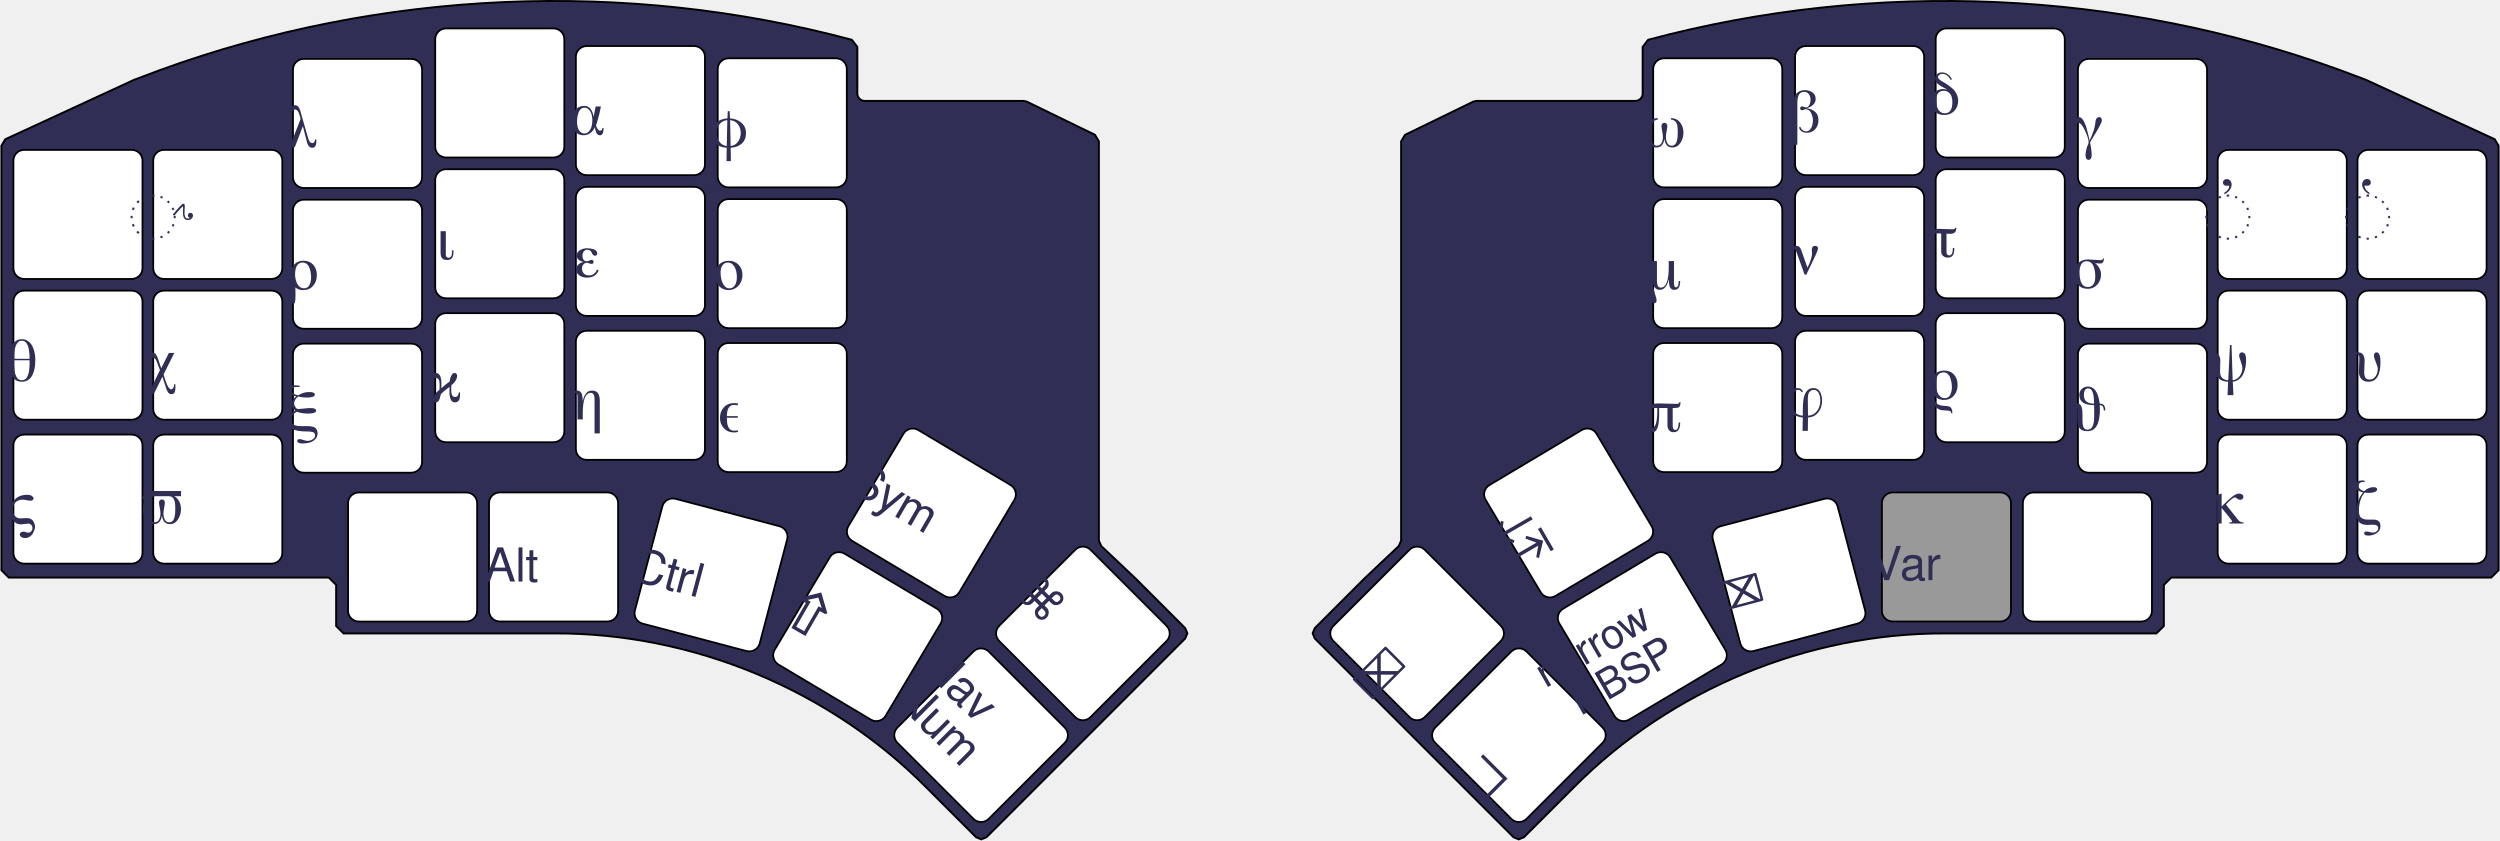
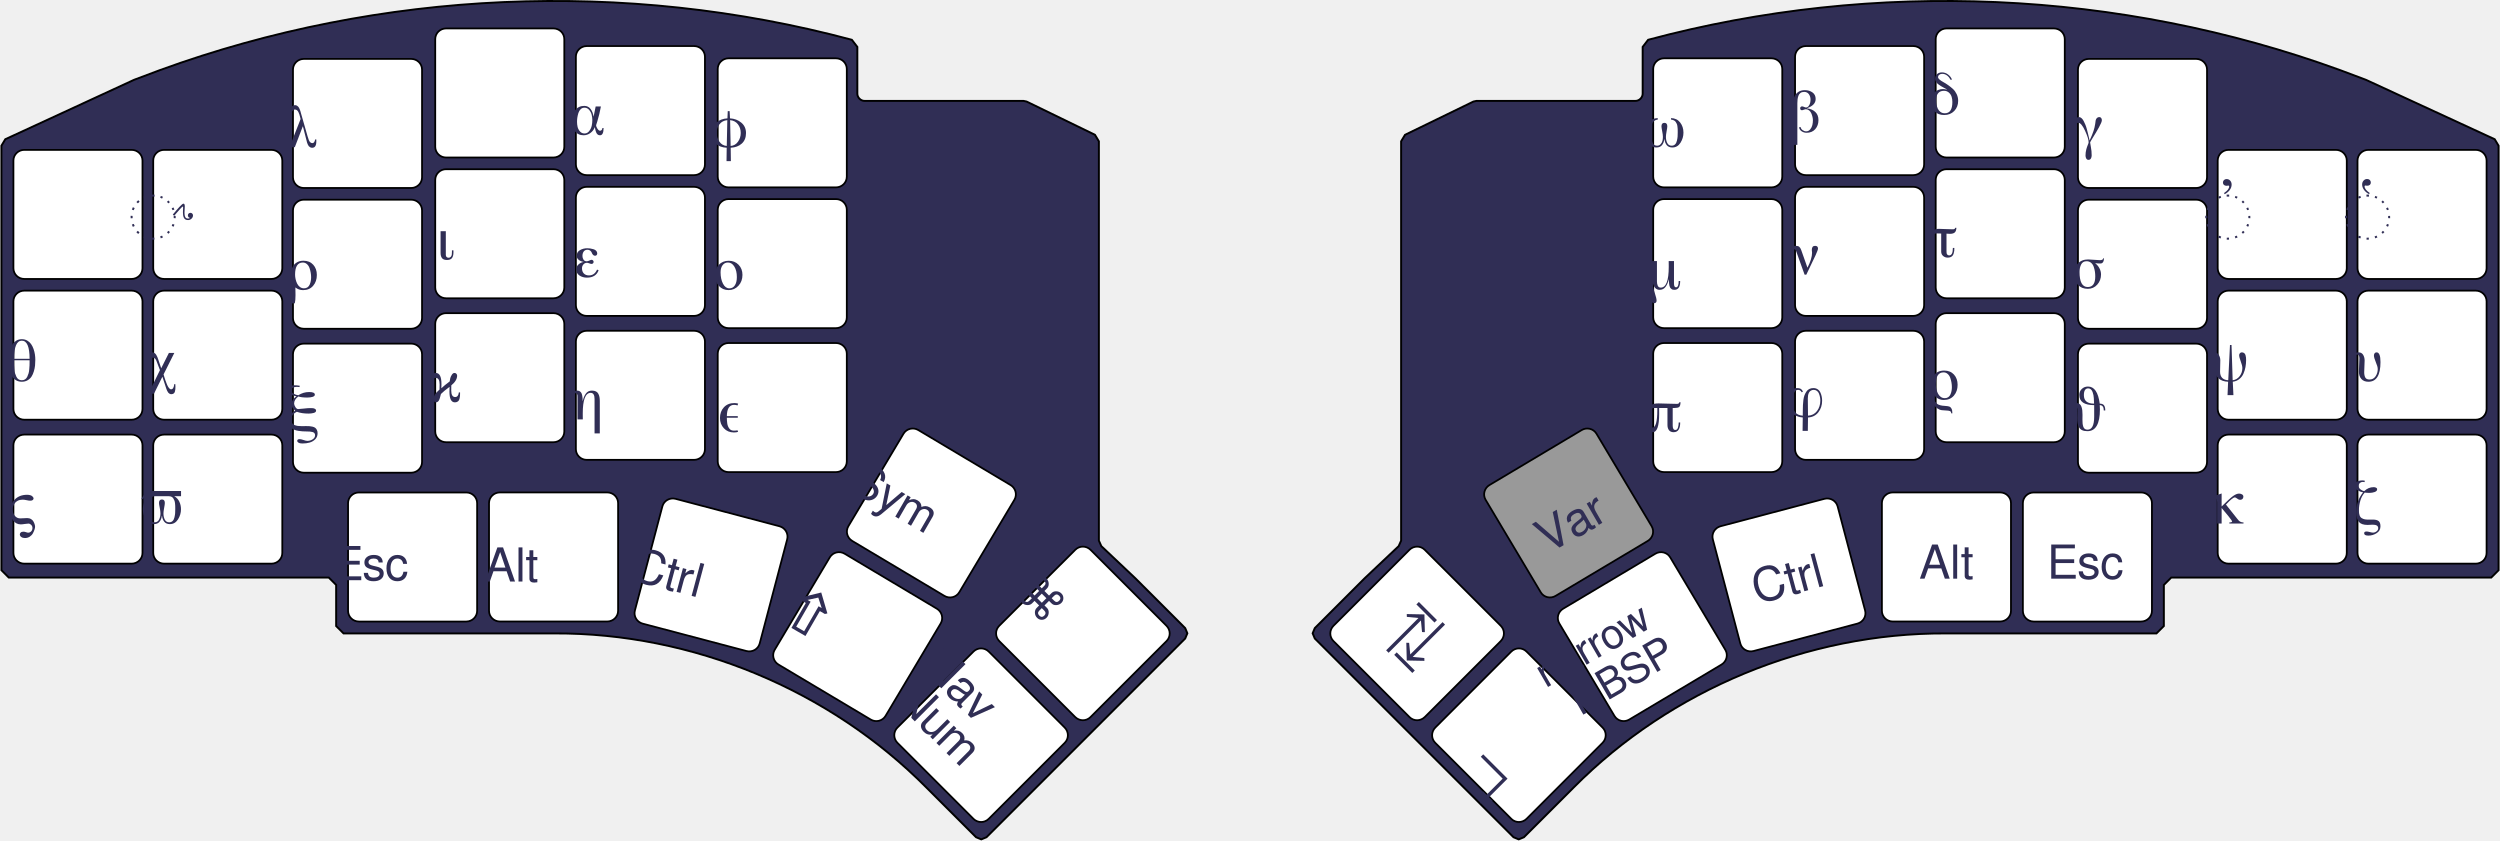
<svg xmlns="http://www.w3.org/2000/svg" viewBox="0 0 1281.106 430.683" width="33.896cm" height="11.395cm" version="1.1" id="svg72">
  <defs id="defs4">
    <marker id="DistanceX" orient="auto" refX="0" refY="0" style="overflow:visible">
      <path d="M 3,-3 -3,3 M 0,-5 V 5" style="stroke:#000000;stroke-width:0.5" id="path1" />
    </marker>
    <pattern id="Hatch" patternUnits="userSpaceOnUse" width="8" height="8" x="0" y="0">
      <path d="M8 4 l-4,4" stroke="#000000" stroke-width="0.25" linecap="square" id="path2" />
      <path d="M6 2 l-4,4" stroke="#000000" stroke-width="0.25" linecap="square" id="path3" />
      <path d="M4 0 l-4,4" stroke="#000000" stroke-width="0.25" linecap="square" id="path4" />
    </pattern>
    <symbol id="*MODEL_SPACE" />
    <symbol id="*PAPER_SPACE" />
  </defs>
  <g id="layer1" transform="translate(955.7768,-894.4584)">
    <path id="path64" style="fill:#302e55;fill-opacity:1;stroke:#000000" d="m 41.297,1219.052 c -70.712,-0.283 -140.885,28.783 -190.684,78.987 -8.485,8.485 -16.971,16.968 -25.456,25.453 l -2.673,1.109 -2.673,-1.109 -101.823,-101.822 -1.107,-2.673 1.107,-2.67 c 8.485,-8.484 16.97,-16.971 25.455,-25.458 l 17.511,-16.538 1.264,-2.821 1.4e-4,-4e-4 V 966.879 l 2.016,-3.343 35.043,-17.041 1.541,-0.328 h 81.401 c 2.024,0.049 3.829,-1.755 3.779,-3.78 V 918.502 l 2.809,-3.653 C 4.918,883.76 130.395,889.252 243.345,930.369 l 13.302,4.995 65.977,30.446 1.989,3.328 v 217.522 l 2.1e-4,2e-4 -3.779,3.78 H 156.856 l -3.78,3.781 v 21.051 l 1e-4,7e-4 -3.779,3.779 z" />
    <g id="layer2">
      <rect style="fill:#ffffff;stroke:#000000;stroke-width:0.92;stroke-opacity:1" id="rect72" width="66.142" height="66.142" x="252.322" y="1117.162" rx="5.563" ry="5.479" />
      <rect style="fill:#ffffff;stroke:#000000;stroke-width:0.92;stroke-opacity:1" id="rect73" width="66.142" height="66.142" x="252.322" y="1043.396" rx="5.563" ry="5.479" />
      <rect style="fill:#ffffff;stroke:#000000;stroke-width:0.92;stroke-opacity:1" id="rect74" width="66.142" height="66.142" x="252.322" y="971.261" rx="5.563" ry="5.479" />
      <rect style="fill:#ffffff;stroke:#000000;stroke-width:0.92;stroke-opacity:1" id="rect75" width="66.142" height="66.142" x="180.677" y="1117.162" rx="5.563" ry="5.479" />
      <rect style="fill:#ffffff;stroke:#000000;stroke-width:0.92;stroke-opacity:1" id="rect76" width="66.142" height="66.142" x="180.677" y="1043.396" rx="5.563" ry="5.479" />
      <rect style="fill:#ffffff;stroke:#000000;stroke-width:0.92;stroke-opacity:1" id="rect77" width="66.142" height="66.142" x="180.677" y="971.261" rx="5.563" ry="5.479" />
      <rect style="fill:#ffffff;stroke:#000000;stroke-width:0.92;stroke-opacity:1" id="rect78" width="66.142" height="66.142" x="109.061" y="1070.549" rx="5.563" ry="5.479" />
      <rect style="fill:#ffffff;stroke:#000000;stroke-width:0.92;stroke-opacity:1" id="rect79" width="66.142" height="66.142" x="109.061" y="996.784" rx="5.563" ry="5.479" />
      <rect style="fill:#ffffff;stroke:#000000;stroke-width:0.92;stroke-opacity:1" id="rect80" width="66.142" height="66.142" x="109.061" y="924.648" rx="5.563" ry="5.479" />
      <rect style="fill:#ffffff;stroke:#000000;stroke-width:0.92;stroke-opacity:1" id="rect81" width="66.142" height="66.142" x="36.163" y="1054.932" rx="5.563" ry="5.479" />
      <rect style="fill:#ffffff;stroke:#000000;stroke-width:0.92;stroke-opacity:1" id="rect82" width="66.142" height="66.142" x="36.163" y="981.166" rx="5.563" ry="5.479" />
      <rect style="fill:#ffffff;stroke:#000000;stroke-width:0.92;stroke-opacity:1" id="rect83" width="66.142" height="66.142" x="36.163" y="909.031" rx="5.563" ry="5.479" />
      <rect style="fill:#ffffff;stroke:#000000;stroke-width:0.92;stroke-opacity:1" id="rect84" width="66.142" height="66.142" x="-35.911" y="1063.967" rx="5.563" ry="5.479" />
      <rect style="fill:#ffffff;stroke:#000000;stroke-width:0.92;stroke-opacity:1" id="rect85" width="66.142" height="66.142" x="-35.911" y="990.202" rx="5.563" ry="5.479" />
      <rect style="fill:#ffffff;stroke:#000000;stroke-width:0.92;stroke-opacity:1" id="rect86" width="66.142" height="66.142" x="-35.911" y="918.066" rx="5.563" ry="5.479" />
      <rect style="fill:#ffffff;stroke:#000000;stroke-width:0.92;stroke-opacity:1" id="rect87" width="66.142" height="66.142" x="-108.604" y="1070.241" rx="5.563" ry="5.479" />
      <rect style="fill:#ffffff;stroke:#000000;stroke-width:0.92;stroke-opacity:1" id="rect88" width="66.142" height="66.142" x="-108.604" y="996.476" rx="5.563" ry="5.479" />
      <rect style="fill:#ffffff;stroke:#000000;stroke-width:0.92;stroke-opacity:1" id="rect89" width="66.142" height="66.142" x="-108.604" y="924.341" rx="5.563" ry="5.479" />
      <rect style="fill:#ffffff;stroke:#000000;stroke-width:0.92;stroke-opacity:1" id="rect90" width="66.142" height="66.142" x="80.835" y="1146.825" rx="5.563" ry="5.479" />
-       <rect style="fill:#999999;stroke:#000000;stroke-width:0.92;stroke-opacity:1" id="rect91" width="66.142" height="66.142" x="8.595" y="1146.804" rx="5.563" ry="5.479" />
+       <rect style="fill:#ffffff;stroke:#000000;stroke-width:0.92;stroke-opacity:1" id="rect91" width="66.142" height="66.142" x="8.595" y="1146.804" rx="5.563" ry="5.479" />
      <rect style="fill:#ffffff;stroke:#000000;stroke-width:0.92;stroke-opacity:1" id="rect97" width="66.142" height="66.142" x="-756.245" y="956.962" rx="5.563" ry="5.479" transform="rotate(-30.80289,-4.54e-5,-1.5015729e-6)" />
-       <rect style="fill:#ffffff;stroke:#000000;stroke-width:0.92;stroke-opacity:1" id="rect98" width="66.142" height="66.142" x="-756.245" y="883.197" rx="5.563" ry="5.479" transform="rotate(-30.80289,-4.54e-5,-1.5015729e-6)" />
+       <rect style="fill:#999999;stroke:#000000;stroke-width:0.92;stroke-opacity:1" id="rect98" width="66.142" height="66.142" x="-756.245" y="883.197" rx="5.563" ry="5.479" transform="rotate(-30.80289,-4.54e-5,-1.5015729e-6)" />
      <rect style="fill:#ffffff;stroke:#000000;stroke-width:0.92;stroke-opacity:1" id="rect100" width="66.142" height="66.142" x="-1057.519" y="740.217" rx="5.563" ry="5.479" transform="rotate(-45.00803,2.7067894e-6,1.0680611e-6)" />
      <rect style="fill:#ffffff;stroke:#000000;stroke-width:0.92;stroke-opacity:1" id="rect101" width="66.142" height="66.142" x="-1057.519" y="666.451" rx="5.563" ry="5.479" transform="rotate(-45.00803,2.7067894e-6,1.0680611e-6)" />
      <rect style="fill:#ffffff;stroke:#000000;stroke-width:0.92;stroke-opacity:1" id="rect102" width="66.142" height="66.142" x="-374.237" y="1106.686" rx="5.563" ry="5.479" transform="rotate(-14.78418,-4.0243595e-5,3.422599e-5)" />
    </g>
    <g id="layer3">
      <text xml:space="preserve" style="font-style:normal;font-variant:normal;font-weight:normal;font-stretch:normal;font-size:32px;line-height:1;font-family:FreeSerif;-inkscape-font-specification:FreeSerif;text-align:center;text-anchor:middle;fill:#302e55;fill-opacity:1;stroke:#000000;stroke-width:0.996;stroke-opacity:1" x="-74.872" y="969.726" id="text129">
        <tspan id="tspan129" x="-74.872" y="969.726" style="font-size:32px;fill-opacity:1;stroke:none;stroke-linejoin:bevel">ω</tspan>
      </text>
      <text xml:space="preserve" style="font-style:normal;font-variant:normal;font-weight:normal;font-stretch:normal;font-size:32px;line-height:1;font-family:FreeSerif;-inkscape-font-specification:FreeSerif;text-align:center;text-anchor:middle;fill:#302e55;fill-opacity:1;stroke:#000000;stroke-width:0.996;stroke-opacity:1" x="-74.872" y="1042.675" id="text130">
        <tspan id="tspan130" x="-74.872" y="1042.675" style="font-size:32px;fill-opacity:1;stroke:none;stroke-linejoin:bevel">μ</tspan>
      </text>
      <text xml:space="preserve" style="font-style:normal;font-variant:normal;font-weight:normal;font-stretch:normal;font-size:32px;line-height:1;font-family:FreeSerif;-inkscape-font-specification:FreeSerif;text-align:center;text-anchor:middle;fill:#302e55;fill-opacity:1;stroke:#000000;stroke-width:0.996;stroke-opacity:1" x="-74.872" y="1115.623" id="text131">
        <tspan id="tspan131" x="-74.872" y="1115.623" style="font-size:32px;fill-opacity:1;stroke:none;stroke-linejoin:bevel">π</tspan>
      </text>
      <text xml:space="preserve" style="font-style:normal;font-variant:normal;font-weight:normal;font-stretch:normal;font-size:32px;line-height:1;font-family:FreeSerif;-inkscape-font-specification:FreeSerif;text-align:center;text-anchor:middle;fill:#302e55;fill-opacity:1;stroke:#000000;stroke-width:0.996;stroke-opacity:1" x="-3.032" y="962.247" id="text132">
        <tspan id="tspan132" x="-3.032" y="962.247" style="font-size:32px;fill-opacity:1;stroke:none;stroke-linejoin:bevel">β</tspan>
      </text>
      <text xml:space="preserve" style="font-style:normal;font-variant:normal;font-weight:normal;font-stretch:normal;font-size:32px;line-height:1;font-family:FreeSerif;-inkscape-font-specification:FreeSerif;text-align:center;text-anchor:middle;fill:#302e55;fill-opacity:1;stroke:#000000;stroke-width:0.996;stroke-opacity:1" x="-3.032" y="1035.195" id="text133">
        <tspan id="tspan133" x="-3.032" y="1035.195" style="font-size:32px;fill-opacity:1;stroke:none;stroke-linejoin:bevel">ν</tspan>
      </text>
      <text xml:space="preserve" style="font-style:normal;font-variant:normal;font-weight:normal;font-stretch:normal;font-size:32px;line-height:1;font-family:FreeSerif;-inkscape-font-specification:FreeSerif;text-align:center;text-anchor:middle;fill:#302e55;fill-opacity:1;stroke:#000000;stroke-width:0.996;stroke-opacity:1" x="-3.032" y="1108.144" id="text134">
        <tspan id="tspan134" x="-3.032" y="1108.144" style="font-size:32px;fill-opacity:1;stroke:none;stroke-linejoin:bevel">φ</tspan>
      </text>
      <text xml:space="preserve" style="font-style:normal;font-variant:normal;font-weight:normal;font-stretch:normal;font-size:32px;line-height:1;font-family:FreeSerif;-inkscape-font-specification:FreeSerif;text-align:center;text-anchor:middle;fill:#302e55;fill-opacity:1;stroke:#000000;stroke-width:0.996;stroke-opacity:1" x="68.542" y="953.214" id="text135">
        <tspan id="tspan135" x="68.542" y="953.214" style="font-size:32px;fill-opacity:1;stroke:none;stroke-linejoin:bevel">δ</tspan>
      </text>
      <text xml:space="preserve" style="font-style:normal;font-variant:normal;font-weight:normal;font-stretch:normal;font-size:32px;line-height:1;font-family:FreeSerif;-inkscape-font-specification:FreeSerif;text-align:center;text-anchor:middle;fill:#302e55;fill-opacity:1;stroke:#000000;stroke-width:0.996;stroke-opacity:1" x="68.542" y="1026.162" id="text136">
        <tspan id="tspan136" x="68.542" y="1026.162" style="font-size:32px;fill-opacity:1;stroke:none;stroke-linejoin:bevel">τ</tspan>
      </text>
      <text xml:space="preserve" style="font-style:normal;font-variant:normal;font-weight:normal;font-stretch:normal;font-size:32px;line-height:1;font-family:FreeSerif;-inkscape-font-specification:FreeSerif;text-align:center;text-anchor:middle;fill:#302e55;fill-opacity:1;stroke:#000000;stroke-width:0.996;stroke-opacity:1" x="68.542" y="1099.111" id="text137">
        <tspan id="tspan137" x="68.542" y="1099.111" style="font-size:32px;fill-opacity:1;stroke:none;stroke-linejoin:bevel">ϱ</tspan>
      </text>
      <text xml:space="preserve" style="font-style:normal;font-variant:normal;font-weight:normal;font-stretch:normal;font-size:32px;line-height:1;font-family:FreeSerif;-inkscape-font-specification:FreeSerif;text-align:center;text-anchor:middle;fill:#302e55;fill-opacity:1;stroke:#000000;stroke-width:0.996;stroke-opacity:1" x="142.242" y="969.206" id="text138">
        <tspan id="tspan138" x="142.242" y="969.206" style="font-size:32px;fill-opacity:1;stroke:none;stroke-linejoin:bevel">γ</tspan>
      </text>
      <text xml:space="preserve" style="font-style:normal;font-variant:normal;font-weight:normal;font-stretch:normal;font-size:32px;line-height:1;font-family:FreeSerif;-inkscape-font-specification:FreeSerif;text-align:center;text-anchor:middle;fill:#302e55;fill-opacity:1;stroke:#000000;stroke-width:0.996;stroke-opacity:1" x="142.242" y="1042.155" id="text139">
        <tspan id="tspan139" x="142.242" y="1042.155" style="font-size:32px;fill-opacity:1;stroke:none;stroke-linejoin:bevel">σ</tspan>
      </text>
      <text xml:space="preserve" style="font-style:normal;font-variant:normal;font-weight:normal;font-stretch:normal;font-size:32px;line-height:1;font-family:FreeSerif;-inkscape-font-specification:FreeSerif;text-align:center;text-anchor:middle;fill:#302e55;fill-opacity:1;stroke:#000000;stroke-width:0.996;stroke-opacity:1" x="142.242" y="1115.104" id="text140">
        <tspan id="tspan140" x="142.242" y="1115.104" style="font-size:32px;fill-opacity:1;stroke:none;stroke-linejoin:bevel">ϑ</tspan>
      </text>
      <text xml:space="preserve" style="font-style:normal;font-variant:normal;font-weight:normal;font-stretch:normal;font-size:32px;line-height:1;font-family:FreeSerif;-inkscape-font-specification:FreeSerif;text-align:center;text-anchor:middle;fill:#302e55;fill-opacity:1;stroke:#000000;stroke-width:0.996;stroke-opacity:1" x="213.831" y="1016.826" id="text141">
        <tspan id="tspan141" x="213.831" y="1016.826" style="font-size:32px;fill-opacity:1;stroke:none;stroke-linejoin:bevel">◌̓</tspan>
      </text>
      <text xml:space="preserve" style="font-style:normal;font-variant:normal;font-weight:normal;font-stretch:normal;font-size:32px;line-height:1;font-family:FreeSerif;-inkscape-font-specification:FreeSerif;text-align:center;text-anchor:middle;fill:#302e55;fill-opacity:1;stroke:#000000;stroke-width:0.996;stroke-opacity:1" x="213.831" y="1089.775" id="text142">
        <tspan id="tspan142" x="213.831" y="1089.775" style="font-size:32px;fill-opacity:1;stroke:none;stroke-linejoin:bevel">ψ</tspan>
      </text>
      <text xml:space="preserve" style="font-style:normal;font-variant:normal;font-weight:normal;font-stretch:normal;font-size:32px;line-height:1;font-family:FreeSerif;-inkscape-font-specification:FreeSerif;text-align:center;text-anchor:middle;fill:#302e55;fill-opacity:1;stroke:#000000;stroke-width:0.996;stroke-opacity:1" x="213.831" y="1162.724" id="text143">
        <tspan id="tspan143" x="213.831" y="1162.724" style="font-size:32px;fill-opacity:1;stroke:none;stroke-linejoin:bevel">κ</tspan>
      </text>
      <text xml:space="preserve" style="font-style:normal;font-variant:normal;font-weight:normal;font-stretch:normal;font-size:32px;line-height:1;font-family:FreeSerif;-inkscape-font-specification:FreeSerif;text-align:center;text-anchor:middle;fill:#302e55;fill-opacity:1;stroke:#000000;stroke-width:0.996;stroke-opacity:1" x="285.473" y="1016.826" id="text144">
        <tspan id="tspan144" x="285.473" y="1016.826" style="font-size:32px;fill-opacity:1;stroke:none;stroke-linejoin:bevel">◌̔</tspan>
      </text>
      <text xml:space="preserve" style="font-style:normal;font-variant:normal;font-weight:normal;font-stretch:normal;font-size:32px;line-height:1;font-family:FreeSerif;-inkscape-font-specification:FreeSerif;text-align:center;text-anchor:middle;fill:#302e55;fill-opacity:1;stroke:#000000;stroke-width:0.996;stroke-opacity:1" x="285.473" y="1089.775" id="text145">
        <tspan id="tspan145" x="285.473" y="1089.775" style="font-size:32px;fill-opacity:1;stroke:none;stroke-linejoin:bevel">υ</tspan>
      </text>
      <text xml:space="preserve" style="font-style:normal;font-variant:normal;font-weight:normal;font-stretch:normal;font-size:32px;line-height:1;font-family:FreeSerif;-inkscape-font-specification:FreeSerif;text-align:center;text-anchor:middle;fill:#302e55;fill-opacity:1;stroke:#000000;stroke-width:0.996;stroke-opacity:1" x="285.473" y="1162.724" id="text146">
        <tspan id="tspan146" x="285.473" y="1162.724" style="font-size:32px;fill-opacity:1;stroke:none;stroke-linejoin:bevel">ζ</tspan>
      </text>
      <text xml:space="preserve" style="font-style:normal;font-variant:normal;font-weight:normal;font-stretch:normal;font-size:32px;line-height:1;font-family:FreeSerif;-inkscape-font-specification:FreeSerif;text-align:center;text-anchor:middle;fill:#302e55;fill-opacity:1;stroke:#000000;stroke-width:0.996;stroke-opacity:1" x="113.572" y="1191.866" id="text147">
        <tspan id="tspan147" x="113.572" y="1191.866" style="font-size:32px;fill-opacity:1;stroke:none;stroke-linejoin:bevel" />
      </text>
-       <text xml:space="preserve" style="font-style:normal;font-variant:normal;font-weight:normal;font-stretch:normal;font-size:24px;line-height:1;font-family:FreeSans;-inkscape-font-specification:FreeSans;text-align:center;text-anchor:middle;fill:#302e55;fill-opacity:1;stroke:#000000;stroke-width:0.996;stroke-opacity:1" x="42.128" y="1191.735" id="text148">
-         <tspan id="tspan148" x="42.128" y="1191.735" style="font-style:normal;font-variant:normal;font-weight:normal;font-stretch:normal;font-size:24px;font-family:FreeSans;-inkscape-font-specification:FreeSans;fill-opacity:1;stroke:none;stroke-linejoin:bevel">Var</tspan>
-       </text>
      <text xml:space="preserve" style="font-style:normal;font-variant:normal;font-weight:normal;font-stretch:normal;font-size:21.333px;line-height:1;font-family:FreeSans;-inkscape-font-specification:FreeSans;text-align:center;text-anchor:middle;fill:#302e55;fill-opacity:1;stroke:#000000;stroke-width:0.996;stroke-opacity:1" x="-709.525" y="998.244" id="text149" transform="rotate(-30)">
        <tspan id="tspan149" x="-709.525" y="998.244" style="font-style:normal;font-variant:normal;font-weight:normal;font-stretch:normal;font-size:21.333px;font-family:FreeSans;-inkscape-font-specification:FreeSans;fill-opacity:1;stroke:none;stroke-linejoin:bevel">narrow</tspan>
        <tspan x="-709.525" y="1019.577" style="font-style:normal;font-variant:normal;font-weight:normal;font-stretch:normal;font-size:21.333px;font-family:FreeSans;-inkscape-font-specification:FreeSans;fill-opacity:1;stroke:none;stroke-linejoin:bevel" id="tspan2">NBSP</tspan>
      </text>
-       <text xml:space="preserve" style="font-style:normal;font-variant:normal;font-weight:normal;font-stretch:normal;font-size:32px;line-height:1;font-family:FreeSerif;-inkscape-font-specification:FreeSerif;text-align:center;text-anchor:middle;fill:#302e55;fill-opacity:1;stroke:#000000;stroke-width:0.996;stroke-opacity:1" x="-710.632" y="938.685" id="text152" transform="rotate(-30,5.6941888e-6,1.0416908e-6)">
-         <tspan id="tspan152" x="-710.632" y="938.685" style="font-size:32px;fill-opacity:1;stroke:none;stroke-linejoin:bevel">↹</tspan>
-       </text>
-       <text xml:space="preserve" style="font-style:normal;font-variant:normal;font-weight:normal;font-stretch:normal;font-size:32px;line-height:1;font-family:FreeSerif;-inkscape-font-specification:FreeSerif;text-align:center;text-anchor:middle;fill:#302e55;fill-opacity:1;stroke:#000000;stroke-width:0.996;stroke-opacity:1" x="-346.006" y="1147.73" id="text160" transform="rotate(-15)">
-         <tspan id="tspan160" x="-346.006" y="1147.73" style="font-size:32px;fill-opacity:1;stroke:none;stroke-linejoin:bevel">⌫</tspan>
-       </text>
      <text xml:space="preserve" style="font-style:normal;font-variant:normal;font-weight:normal;font-stretch:normal;font-size:32px;line-height:1;font-family:FreeSerif;-inkscape-font-specification:FreeSerif;text-align:center;text-anchor:middle;fill:#302e55;fill-opacity:1;stroke:#000000;stroke-width:0.996;stroke-opacity:1" x="-1024.946" y="787.226" id="text161" transform="rotate(-45,9.0165756e-7,4.8071894e-6)">
        <tspan id="tspan161" x="-1024.946" y="787.226" style="font-size:32px;fill-opacity:1;stroke:none;stroke-linejoin:bevel">↵</tspan>
      </text>
-       <text xml:space="preserve" style="font-style:normal;font-variant:normal;font-weight:normal;font-stretch:normal;font-size:32px;line-height:1;font-family:FreeSerif;-inkscape-font-specification:FreeSerif;text-align:center;text-anchor:middle;fill:#302e55;fill-opacity:1;stroke:#000000;stroke-width:0.996;stroke-opacity:1" x="-1024.439" y="707.568" id="text162" transform="rotate(-45)">
-         <tspan id="tspan162" x="-1024.439" y="707.568" style="font-size:32px;fill-opacity:1;stroke:none;stroke-linejoin:bevel">⌧</tspan>
-       </text>
+       <path style="font-size:24px;line-height:1;font-family:FreeSans;-inkscape-font-specification:FreeSans;text-align:center;text-anchor:middle;fill:#302e55;stroke-width:0.996;stroke-linejoin:bevel" d="m 39.047,1185.729 1.8,5.256 h 2.496 l -6.144,-17.496 h -2.88 l -6.24,17.496 h 2.376 l 1.848,-5.256 z m -0.624,-1.872 h -5.568 l 2.88,-7.968 z m 8.736,-10.368 h -2.016 v 17.496 h 2.016 z m 7.92,4.92 h -2.064 v -3.456 h -1.992 v 3.456 h -1.704 v 1.632 h 1.704 v 9.504 c 0,1.272 0.864,1.992 2.424,1.992 0.48,0 0.96,-0.048 1.632,-0.168 v -1.68 c -0.264,0.072 -0.576,0.096 -0.96,0.096 -0.864,0 -1.104,-0.24 -1.104,-1.128 v -8.616 h 2.064 z" id="text148" aria-label="Alt" />
+       <path style="font-size:24px;line-height:1;font-family:FreeSans;-inkscape-font-specification:FreeSans;text-align:center;text-anchor:middle;fill:#302e55;stroke-width:0.996;stroke-linejoin:bevel" d="m -154.532,1173.846 -3.489,-18.188 -2.058,1.188 3.206,15.248 -11.852,-10.256 -2.078,1.2 14.194,12.008 z m 2.244,-11.521 1.746,-1.008 c -0.623,-1.414 -0.181,-2.473 1.441,-3.409 1.559,-0.9 2.768,-0.822 3.368,0.217 l 0.264,0.457 c 0.42,0.727 0.164,1.291 -1.112,2.249 -2.94,2.252 -5.02,3.785 -3.34,6.695 1.14,1.975 3.232,2.43 5.435,1.158 1.372,-0.792 2.197,-1.906 2.776,-3.736 0.761,1.03 1.589,1.216 2.711,0.568 0.353,-0.204 0.6,-0.402 1.077,-0.871 l -0.756,-1.31 c -0.163,0.15 -0.246,0.198 -0.35,0.258 -0.603,0.348 -1.115,0.228 -1.427,-0.312 l -3.696,-6.402 c -1.116,-1.933 -3.129,-2.156 -5.811,-0.608 -1.954,1.128 -3.925,3.042 -2.325,6.053 z m 7.299,4.626 c -1.351,0.78 -2.513,0.592 -3.149,-0.51 -1.38,-2.39 2.605,-3.887 3.904,-5.718 l 1.128,1.954 c 0.6,1.039 0.174,3.086 -1.883,4.274 z m 8.386,-15.955 -1.02,-1.767 c -0.315,0.127 -0.472,0.19 -0.701,0.322 -1.122,0.648 -1.591,1.805 -1.652,4.002 l -1.14,-1.974 -1.6,0.924 6.288,10.891 1.746,-1.008 -3.264,-5.653 c -1.764,-3.055 -0.731,-4.483 1.344,-5.737 z" id="text152" aria-label="Var" />
+       <path style="font-size:24px;line-height:1;font-family:FreeSans;-inkscape-font-specification:FreeSans;text-align:center;text-anchor:middle;fill:#302e55;stroke-width:0.996;stroke-linejoin:bevel" d="m -56.727,1195.449 c 0.926,3.454 3.884,8.376 9.981,6.742 4.126,-1.106 5.848,-3.952 5.16,-8.563 l -2.225,0.596 c 0.347,3.336 -0.592,5.302 -3.42,6.06 -3.361,0.901 -6.215,-1.217 -7.345,-5.436 -1.162,-4.335 0.164,-7.548 3.433,-8.424 2.736,-0.733 4.415,0.159 5.536,2.393 l 2.202,-0.59 c -1.666,-3.529 -4.283,-4.766 -7.993,-3.772 -6.166,1.652 -6.272,7.47 -5.328,10.994 z m 20.493,-9.665 -1.994,0.534 -0.894,-3.338 -1.924,0.516 0.894,3.338 -1.646,0.441 0.422,1.576 1.646,-0.441 2.46,9.18 c 0.329,1.229 1.35,1.7 2.857,1.297 0.464,-0.124 0.915,-0.295 1.533,-0.585 l -0.435,-1.623 c -0.236,0.138 -0.532,0.242 -0.902,0.341 -0.835,0.224 -1.129,0.054 -1.358,-0.804 l -2.23,-8.322 1.994,-0.534 z m 8.15,-0.37 -0.528,-1.97 c -0.337,0.041 -0.505,0.061 -0.76,0.129 -1.252,0.336 -2.004,1.332 -2.632,3.438 l -0.59,-2.202 -1.785,0.478 3.255,12.148 1.947,-0.522 -1.69,-6.306 c -0.913,-3.408 0.454,-4.519 2.783,-5.193 z m 2.075,-7.463 -1.947,0.522 4.528,16.9 1.947,-0.522 z" id="text160" aria-label="Ctrl" />
+       <path style="font-size:32px;line-height:1;font-family:FreeSerif;-inkscape-font-specification:FreeSerif;text-align:center;text-anchor:middle;fill:#302e55;stroke-width:0.996;stroke-linejoin:bevel" d="m -245.462,1227.709 1.267,1.267 16.563,-16.563 0.566,5.951 1.448,0.045 -0.226,-9.096 -9.051,-0.181 0.045,1.448 5.951,0.566 z m 15.5,-23.51 9.277,9.277 1.267,-1.267 -9.277,-9.277 z m 14.685,10.341 -1.267,-1.267 -16.563,16.563 -0.566,-5.951 -1.448,-0.045 0.226,9.096 9.051,0.181 -0.045,-1.448 -5.951,-0.566 z m -15.5,23.51 -9.277,-9.277 -1.267,1.267 9.277,9.277 z" id="text162" aria-label="↹" />
+       <path style="font-size:24px;line-height:1;font-family:FreeSans;-inkscape-font-specification:FreeSans;text-align:center;text-anchor:middle;fill:#302e55;stroke-width:0.996;stroke-linejoin:bevel" d="m 97.602,1183.017 h 9.528 v -1.968 h -9.528 v -5.592 h 9.888 v -1.968 H 95.37 v 17.496 H 107.922 v -1.968 H 97.602 Z m 13.968,4.224 h -2.112 c 0.096,2.904 1.728,4.296 5.016,4.296 3.168,0 5.184,-1.56 5.184,-3.984 0,-1.872 -1.056,-2.904 -3.552,-3.504 l -1.92,-0.456 c -1.632,-0.384 -2.328,-0.912 -2.328,-1.8 0,-1.152 1.032,-1.896 2.664,-1.896 1.608,0 2.472,0.696 2.52,2.016 h 2.112 c -0.024,-2.472 -1.656,-3.864 -4.56,-3.864 -2.928,0 -4.824,1.512 -4.824,3.84 0,1.968 1.008,2.904 3.984,3.624 l 1.872,0.456 c 1.392,0.336 1.944,0.84 1.944,1.752 0,1.176 -1.176,1.968 -2.928,1.968 -2.448,0 -2.904,-1.224 -3.072,-2.448 z m 20.184,-4.608 c -0.24,-3 -2.088,-4.584 -4.968,-4.584 -3.384,0 -5.592,2.688 -5.592,6.864 0,4.056 2.16,6.624 5.568,6.624 3,0 4.896,-1.8 5.136,-4.872 h -2.016 c -0.336,2.016 -1.368,3.024 -3.072,3.024 -2.208,0 -3.528,-1.8 -3.528,-4.776 0,-3.144 1.296,-5.016 3.48,-5.016 1.68,0 2.736,0.984 2.976,2.736 z" id="text4" aria-label="Esc" />
    </g>
  </g>
  <g id="g211" transform="matrix(-1,0,0,1,325.3293,-894.4584)">
    <path id="path162" style="fill:#302e55;fill-opacity:1;stroke:#000000" d="m 41.297,1219.052 c -70.712,-0.283 -140.885,28.783 -190.684,78.987 -8.485,8.485 -16.971,16.968 -25.456,25.453 l -2.673,1.109 -2.673,-1.109 -101.823,-101.822 -1.107,-2.673 1.107,-2.67 c 8.485,-8.484 16.97,-16.971 25.455,-25.458 l 17.511,-16.538 1.264,-2.821 1.4e-4,-4e-4 V 966.879 l 2.016,-3.343 35.043,-17.041 1.541,-0.328 h 81.401 c 2.024,0.049 3.829,-1.755 3.779,-3.78 V 918.502 l 2.809,-3.653 C 4.918,883.76 130.395,889.252 243.345,930.369 l 13.302,4.995 65.977,30.446 1.989,3.328 v 217.522 l 2.1e-4,2e-4 -3.779,3.78 H 156.856 l -3.78,3.781 v 21.051 l 1e-4,7e-4 -3.779,3.779 z" />
    <g id="g186">
      <rect style="fill:#ffffff;stroke:#000000;stroke-width:0.92;stroke-opacity:1" id="rect162" width="66.142" height="66.142" x="252.322" y="1117.162" rx="5.563" ry="5.479" />
      <rect style="fill:#ffffff;stroke:#000000;stroke-width:0.92;stroke-opacity:1" id="rect163" width="66.142" height="66.142" x="252.322" y="1043.396" rx="5.563" ry="5.479" />
      <rect style="fill:#ffffff;stroke:#000000;stroke-width:0.92;stroke-opacity:1" id="rect164" width="66.142" height="66.142" x="252.322" y="971.261" rx="5.563" ry="5.479" />
      <rect style="fill:#ffffff;stroke:#000000;stroke-width:0.92;stroke-opacity:1" id="rect165" width="66.142" height="66.142" x="180.677" y="1117.162" rx="5.563" ry="5.479" />
      <rect style="fill:#ffffff;stroke:#000000;stroke-width:0.92;stroke-opacity:1" id="rect166" width="66.142" height="66.142" x="180.677" y="1043.396" rx="5.563" ry="5.479" />
      <rect style="fill:#ffffff;stroke:#000000;stroke-width:0.92;stroke-opacity:1" id="rect167" width="66.142" height="66.142" x="180.677" y="971.261" rx="5.563" ry="5.479" />
      <rect style="fill:#ffffff;stroke:#000000;stroke-width:0.92;stroke-opacity:1" id="rect168" width="66.142" height="66.142" x="109.061" y="1070.549" rx="5.563" ry="5.479" />
      <rect style="fill:#ffffff;stroke:#000000;stroke-width:0.92;stroke-opacity:1" id="rect169" width="66.142" height="66.142" x="109.061" y="996.784" rx="5.563" ry="5.479" />
      <rect style="fill:#ffffff;stroke:#000000;stroke-width:0.92;stroke-opacity:1" id="rect170" width="66.142" height="66.142" x="109.061" y="924.648" rx="5.563" ry="5.479" />
      <rect style="fill:#ffffff;stroke:#000000;stroke-width:0.92;stroke-opacity:1" id="rect171" width="66.142" height="66.142" x="36.163" y="1054.932" rx="5.563" ry="5.479" />
      <rect style="fill:#ffffff;stroke:#000000;stroke-width:0.92;stroke-opacity:1" id="rect172" width="66.142" height="66.142" x="36.163" y="981.166" rx="5.563" ry="5.479" />
      <rect style="fill:#ffffff;stroke:#000000;stroke-width:0.92;stroke-opacity:1" id="rect173" width="66.142" height="66.142" x="36.163" y="909.031" rx="5.563" ry="5.479" />
      <rect style="fill:#ffffff;stroke:#000000;stroke-width:0.92;stroke-opacity:1" id="rect174" width="66.142" height="66.142" x="-35.911" y="1063.967" rx="5.563" ry="5.479" />
      <rect style="fill:#ffffff;stroke:#000000;stroke-width:0.92;stroke-opacity:1" id="rect175" width="66.142" height="66.142" x="-35.911" y="990.202" rx="5.563" ry="5.479" />
      <rect style="fill:#ffffff;stroke:#000000;stroke-width:0.92;stroke-opacity:1" id="rect176" width="66.142" height="66.142" x="-35.911" y="918.066" rx="5.563" ry="5.479" />
      <rect style="fill:#ffffff;stroke:#000000;stroke-width:0.92;stroke-opacity:1" id="rect177" width="66.142" height="66.142" x="-108.604" y="1070.241" rx="5.563" ry="5.479" />
      <rect style="fill:#ffffff;stroke:#000000;stroke-width:0.92;stroke-opacity:1" id="rect178" width="66.142" height="66.142" x="-108.604" y="996.476" rx="5.563" ry="5.479" />
      <rect style="fill:#ffffff;stroke:#000000;stroke-width:0.92;stroke-opacity:1" id="rect179" width="66.142" height="66.142" x="-108.604" y="924.341" rx="5.563" ry="5.479" />
      <rect style="fill:#ffffff;stroke:#000000;stroke-width:0.92;stroke-opacity:1" id="rect180" width="66.142" height="66.142" x="80.835" y="1146.825" rx="5.563" ry="5.479" />
      <rect style="fill:#ffffff;stroke:#000000;stroke-width:0.92;stroke-opacity:1" id="rect181" width="66.142" height="66.142" x="8.595" y="1146.804" rx="5.563" ry="5.479" />
      <rect style="fill:#ffffff;stroke:#000000;stroke-width:0.92;stroke-opacity:1" id="rect182" width="66.142" height="66.142" x="-756.245" y="956.962" rx="5.563" ry="5.479" transform="rotate(-30.80289,-4.54e-5,-1.5015729e-6)" />
      <rect style="fill:#ffffff;stroke:#000000;stroke-width:0.92;stroke-opacity:1" id="rect183" width="66.142" height="66.142" x="-756.245" y="883.197" rx="5.563" ry="5.479" transform="rotate(-30.80289,-4.54e-5,-1.5015729e-6)" />
      <rect style="fill:#ffffff;stroke:#000000;stroke-width:0.92;stroke-opacity:1" id="rect184" width="66.142" height="66.142" x="-1057.519" y="740.217" rx="5.563" ry="5.479" transform="rotate(-45.00803,2.7067894e-6,1.0680611e-6)" />
      <rect style="fill:#ffffff;stroke:#000000;stroke-width:0.92;stroke-opacity:1" id="rect185" width="66.142" height="66.142" x="-1057.519" y="666.451" rx="5.563" ry="5.479" transform="rotate(-45.00803,2.7067894e-6,1.0680611e-6)" />
      <rect style="fill:#ffffff;stroke:#000000;stroke-width:0.92;stroke-opacity:1" id="rect186" width="66.142" height="66.142" x="-374.237" y="1106.686" rx="5.563" ry="5.479" transform="rotate(-14.78418,-4.0243595e-5,3.422599e-5)" />
    </g>
    <g id="layer4" transform="translate(1.474411)">
      <text xml:space="preserve" style="font-style:normal;font-variant:normal;font-weight:normal;font-stretch:normal;font-size:32px;line-height:1;font-family:FreeSerif;-inkscape-font-specification:FreeSerif;text-align:center;text-anchor:middle;fill:#302e55;fill-opacity:1;stroke:#000000;stroke-width:0.996;stroke-opacity:1" x="-915.123" y="1016.826" id="text211" transform="matrix(-1,0,0,1,-630.4476,0)">
        <tspan id="tspan211" x="-915.123" y="1016.826" style="font-size:32px;fill-opacity:1;stroke:none;stroke-linejoin:bevel" />
      </text>
      <text xml:space="preserve" style="font-style:normal;font-variant:normal;font-weight:normal;font-stretch:normal;font-size:32px;line-height:1;font-family:FreeSerif;-inkscape-font-specification:FreeSerif;text-align:center;text-anchor:middle;fill:#302e55;fill-opacity:1;stroke:#000000;stroke-width:0.996;stroke-opacity:1" x="-915.123" y="1089.775" id="text212" transform="matrix(-1,0,0,1,-630.4476,0)">
        <tspan id="tspan212" x="-915.123" y="1089.775" style="font-size:32px;fill-opacity:1;stroke:none;stroke-linejoin:bevel">θ</tspan>
      </text>
      <text xml:space="preserve" style="font-style:normal;font-variant:normal;font-weight:normal;font-stretch:normal;font-size:32px;line-height:1;font-family:FreeSerif;-inkscape-font-specification:FreeSerif;text-align:center;text-anchor:middle;fill:#302e55;fill-opacity:1;stroke:#000000;stroke-width:0.996;stroke-opacity:1" x="-915.123" y="1162.724" id="text213" transform="matrix(-1,0,0,1,-630.4476,0)">
        <tspan id="tspan213" x="-915.123" y="1162.724" style="font-size:32px;fill-opacity:1;stroke:none;stroke-linejoin:bevel">ς</tspan>
      </text>
      <text xml:space="preserve" style="font-style:normal;font-variant:normal;font-weight:normal;font-stretch:normal;font-size:32px;line-height:1;font-family:FreeSerif;-inkscape-font-specification:FreeSerif;text-align:center;text-anchor:middle;fill:#302e55;fill-opacity:1;stroke:#000000;stroke-width:0.996;stroke-opacity:1" x="-843.481" y="1016.826" id="text214" transform="matrix(-1,0,0,1,-630.4476,0)">
        <tspan id="tspan214" x="-843.481" y="1016.826" style="font-size:32px;fill-opacity:1;stroke:none;stroke-linejoin:bevel">◌˞</tspan>
      </text>
      <text xml:space="preserve" style="font-style:normal;font-variant:normal;font-weight:normal;font-stretch:normal;font-size:32px;line-height:1;font-family:FreeSerif;-inkscape-font-specification:FreeSerif;text-align:center;text-anchor:middle;fill:#302e55;fill-opacity:1;stroke:#000000;stroke-width:0.996;stroke-opacity:1" x="-843.481" y="1089.775" id="text215" transform="matrix(-1,0,0,1,-630.4476,0)">
        <tspan id="tspan215" x="-843.481" y="1089.775" style="font-size:32px;fill-opacity:1;stroke:none;stroke-linejoin:bevel">χ</tspan>
      </text>
      <text xml:space="preserve" style="font-style:normal;font-variant:normal;font-weight:normal;font-stretch:normal;font-size:32px;line-height:1;font-family:FreeSerif;-inkscape-font-specification:FreeSerif;text-align:center;text-anchor:middle;fill:#302e55;fill-opacity:1;stroke:#000000;stroke-width:0.996;stroke-opacity:1" x="-843.481" y="1162.724" id="text216" transform="matrix(-1,0,0,1,-630.4476,0)">
        <tspan id="tspan216" x="-843.481" y="1162.724" style="font-size:32px;fill-opacity:1;stroke:none;stroke-linejoin:bevel">ϖ</tspan>
      </text>
      <text xml:space="preserve" style="font-style:normal;font-variant:normal;font-weight:normal;font-stretch:normal;font-size:32px;line-height:1;font-family:FreeSerif;-inkscape-font-specification:FreeSerif;text-align:center;text-anchor:middle;fill:#302e55;fill-opacity:1;stroke:#000000;stroke-width:0.996;stroke-opacity:1" x="-140.642" y="969.873" id="text217" transform="scale(-1,1)">
        <tspan id="tspan217" x="-140.642" y="969.873" style="font-size:32px;fill-opacity:1;stroke:none;stroke-linejoin:bevel">λ</tspan>
      </text>
      <text xml:space="preserve" style="font-style:normal;font-variant:normal;font-weight:normal;font-stretch:normal;font-size:32px;line-height:1;font-family:FreeSerif;-inkscape-font-specification:FreeSerif;text-align:center;text-anchor:middle;fill:#302e55;fill-opacity:1;stroke:#000000;stroke-width:0.996;stroke-opacity:1" x="-140.642" y="1042.821" id="text218" transform="scale(-1,1)">
        <tspan id="tspan218" x="-140.642" y="1042.821" style="font-size:32px;fill-opacity:1;stroke:none;stroke-linejoin:bevel">ρ</tspan>
      </text>
      <text xml:space="preserve" style="font-style:normal;font-variant:normal;font-weight:normal;font-stretch:normal;font-size:32px;line-height:1;font-family:FreeSerif;-inkscape-font-specification:FreeSerif;text-align:center;text-anchor:middle;fill:#302e55;fill-opacity:1;stroke:#000000;stroke-width:0.996;stroke-opacity:1" x="-140.642" y="1115.77" id="text219" transform="scale(-1,1)">
        <tspan id="tspan219" x="-140.642" y="1115.77" style="font-size:32px;fill-opacity:1;stroke:none;stroke-linejoin:bevel">ξ</tspan>
      </text>
      <text xml:space="preserve" style="font-style:normal;font-variant:normal;font-weight:normal;font-stretch:normal;font-size:32px;line-height:1;font-family:FreeSerif;-inkscape-font-specification:FreeSerif;text-align:center;text-anchor:middle;fill:#302e55;fill-opacity:1;stroke:#000000;stroke-width:0.996;stroke-opacity:1" x="-67.597" y="954.429" id="text220" transform="scale(-1,1)">
        <tspan id="tspan220" x="-67.597" y="954.429" style="font-size:32px;fill-opacity:1;stroke:none;stroke-linejoin:bevel" />
      </text>
      <text xml:space="preserve" style="font-style:normal;font-variant:normal;font-weight:normal;font-stretch:normal;font-size:32px;line-height:1;font-family:FreeSerif;-inkscape-font-specification:FreeSerif;text-align:center;text-anchor:middle;fill:#302e55;fill-opacity:1;stroke:#000000;stroke-width:0.996;stroke-opacity:1" x="-67.597" y="1027.378" id="text221" transform="scale(-1,1)">
        <tspan id="tspan221" x="-67.597" y="1027.378" style="font-size:32px;fill-opacity:1;stroke:none;stroke-linejoin:bevel">ι</tspan>
      </text>
      <text xml:space="preserve" style="font-style:normal;font-variant:normal;font-weight:normal;font-stretch:normal;font-size:32px;line-height:1;font-family:FreeSerif;-inkscape-font-specification:FreeSerif;text-align:center;text-anchor:middle;fill:#302e55;fill-opacity:1;stroke:#000000;stroke-width:0.996;stroke-opacity:1" x="-67.597" y="1100.327" id="text222" transform="scale(-1,1)">
        <tspan id="tspan222" x="-67.597" y="1100.327" style="font-size:32px;fill-opacity:1;stroke:none;stroke-linejoin:bevel">ϰ</tspan>
      </text>
      <text xml:space="preserve" style="font-style:normal;font-variant:normal;font-weight:normal;font-stretch:normal;font-size:32px;line-height:1;font-family:FreeSerif;-inkscape-font-specification:FreeSerif;text-align:center;text-anchor:middle;fill:#302e55;fill-opacity:1;stroke:#000000;stroke-width:0.996;stroke-opacity:1" x="4.926" y="963.47" id="text223" transform="scale(-1,1)">
        <tspan id="tspan223" x="4.926" y="963.47" style="font-size:32px;fill-opacity:1;stroke:none;stroke-linejoin:bevel">α</tspan>
      </text>
      <text xml:space="preserve" style="font-style:normal;font-variant:normal;font-weight:normal;font-stretch:normal;font-size:32px;line-height:1;font-family:FreeSerif;-inkscape-font-specification:FreeSerif;text-align:center;text-anchor:middle;fill:#302e55;fill-opacity:1;stroke:#000000;stroke-width:0.996;stroke-opacity:1" x="4.926" y="1036.419" id="text224" transform="scale(-1,1)">
        <tspan id="tspan224" x="4.926" y="1036.419" style="font-size:32px;fill-opacity:1;stroke:none;stroke-linejoin:bevel">ε</tspan>
      </text>
      <text xml:space="preserve" style="font-style:normal;font-variant:normal;font-weight:normal;font-stretch:normal;font-size:32px;line-height:1;font-family:FreeSerif;-inkscape-font-specification:FreeSerif;text-align:center;text-anchor:middle;fill:#302e55;fill-opacity:1;stroke:#000000;stroke-width:0.996;stroke-opacity:1" x="4.926" y="1109.368" id="text225" transform="scale(-1,1)">
        <tspan id="tspan225" x="4.926" y="1109.368" style="font-size:32px;fill-opacity:1;stroke:none;stroke-linejoin:bevel">η</tspan>
      </text>
      <text xml:space="preserve" style="font-style:normal;font-variant:normal;font-weight:normal;font-stretch:normal;font-size:32px;line-height:1;font-family:FreeSerif;-inkscape-font-specification:FreeSerif;text-align:center;text-anchor:middle;fill:#302e55;fill-opacity:1;stroke:#000000;stroke-width:0.996;stroke-opacity:1" x="77.555" y="969.856" id="text226" transform="scale(-1,1)">
        <tspan id="tspan226" x="77.555" y="969.856" style="font-size:32px;fill-opacity:1;stroke:none;stroke-linejoin:bevel">ϕ</tspan>
      </text>
      <text xml:space="preserve" style="font-style:normal;font-variant:normal;font-weight:normal;font-stretch:normal;font-size:32px;line-height:1;font-family:FreeSerif;-inkscape-font-specification:FreeSerif;text-align:center;text-anchor:middle;fill:#302e55;fill-opacity:1;stroke:#000000;stroke-width:0.996;stroke-opacity:1" x="77.555" y="1042.805" id="text227" transform="scale(-1,1)">
        <tspan id="tspan227" x="77.555" y="1042.805" style="font-size:32px;fill-opacity:1;stroke:none;stroke-linejoin:bevel">ο</tspan>
      </text>
      <text xml:space="preserve" style="font-style:normal;font-variant:normal;font-weight:normal;font-stretch:normal;font-size:32px;line-height:1;font-family:FreeSerif;-inkscape-font-specification:FreeSerif;text-align:center;text-anchor:middle;fill:#302e55;fill-opacity:1;stroke:#000000;stroke-width:0.996;stroke-opacity:1" x="77.555" y="1115.754" id="text228" transform="scale(-1,1)">
        <tspan id="tspan228" x="77.555" y="1115.754" style="font-size:32px;fill-opacity:1;stroke:none;stroke-linejoin:bevel">ϵ</tspan>
      </text>
      <text xml:space="preserve" style="font-style:normal;font-variant:normal;font-weight:normal;font-stretch:normal;font-size:32px;line-height:1;font-family:FreeSerif;-inkscape-font-specification:FreeSerif;text-align:center;text-anchor:middle;fill:#302e55;fill-opacity:1;stroke:#000000;stroke-width:0.996;stroke-opacity:1" x="-112.437" y="1192.456" id="text229" transform="scale(-1,1)">
        <tspan id="tspan229" x="-112.437" y="1192.456" style="font-size:32px;fill-opacity:1;stroke:none;stroke-linejoin:bevel" />
      </text>
      <text xml:space="preserve" style="font-style:normal;font-variant:normal;font-weight:normal;font-stretch:normal;font-size:24px;line-height:1;font-family:FreeSans;-inkscape-font-specification:FreeSans;text-align:center;text-anchor:middle;fill:#302e55;fill-opacity:1;stroke:#000000;stroke-width:0.996;stroke-opacity:1" x="-40.794" y="1192.456" id="text230" transform="scale(-1,1)">
        <tspan id="tspan230" x="-40.794" y="1192.456" style="fill-opacity:1;stroke:none;stroke-linejoin:bevel;-inkscape-font-specification:FreeSans;font-family:FreeSans;font-weight:normal;font-style:normal;font-stretch:normal;font-variant:normal;font-size:24px">Alt</tspan>
      </text>
      <text xml:space="preserve" style="font-style:normal;font-variant:normal;font-weight:normal;font-stretch:normal;font-size:24px;line-height:1;font-family:FreeSans;-inkscape-font-specification:FreeSans;text-align:center;text-anchor:middle;fill:#302e55;fill-opacity:1;stroke:#000000;stroke-width:0.996;stroke-opacity:1" x="346.502" y="1151.024" id="text243" transform="matrix(-0.9659258,0.258819,0.258819,0.9659258,0,0)">
        <tspan id="tspan243" x="346.502" y="1151.024" style="fill-opacity:1;stroke:none;stroke-linejoin:bevel;-inkscape-font-specification:FreeSans;font-family:FreeSans;font-weight:normal;font-style:normal;font-stretch:normal;font-variant:normal;font-size:24px">Ctrl</tspan>
      </text>
      <text xml:space="preserve" style="font-style:normal;font-variant:normal;font-weight:normal;font-stretch:normal;font-size:32px;line-height:1;font-family:FreeSerif;-inkscape-font-specification:FreeSerif;text-align:center;text-anchor:middle;fill:#302e55;fill-opacity:1;stroke:#000000;stroke-width:0.996;stroke-opacity:1" x="711.051" y="1012.44" id="text244" transform="matrix(-0.8660254,0.5,0.5,0.8660254,0,0)">
        <tspan id="tspan244" x="711.051" y="1012.44" style="font-size:32px;fill-opacity:1;stroke:none;stroke-linejoin:bevel">⇧</tspan>
      </text>
      <text xml:space="preserve" style="font-style:normal;font-variant:normal;font-weight:normal;font-stretch:normal;font-size:24px;line-height:1;font-family:FreeSans;-inkscape-font-specification:FreeSans;text-align:center;text-anchor:middle;fill:#302e55;fill-opacity:1;stroke:#000000;stroke-width:0.996;stroke-opacity:1" x="712.323" y="936.452" id="text245" transform="matrix(-0.8660254,0.5,0.5,0.8660254,0,0)">
        <tspan id="tspan245" x="712.323" y="936.452" style="fill-opacity:1;stroke:none;stroke-linejoin:bevel;-inkscape-font-specification:FreeSans;font-family:FreeSans;font-weight:normal;font-style:normal;font-stretch:normal;font-variant:normal;font-size:24px">Sym</tspan>
      </text>
      <text xml:space="preserve" style="font-style:normal;font-variant:normal;font-weight:normal;font-stretch:normal;font-size:32px;line-height:1;font-family:FreeSerif;-inkscape-font-specification:FreeSerif;text-align:center;text-anchor:middle;fill:#302e55;fill-opacity:1;stroke:#000000;stroke-width:0.996;stroke-opacity:1" x="1025.742" y="711.219" id="text246" transform="matrix(-0.7071068,0.7071068,0.7071068,0.7071068,0,0)">
        <tspan id="tspan246" x="1025.742" y="711.219" style="font-size:32px;fill-opacity:1;stroke:none;stroke-linejoin:bevel">⌘</tspan>
      </text>
      <text xml:space="preserve" style="font-style:normal;font-variant:normal;font-weight:normal;font-stretch:normal;font-size:24px;line-height:0.9;font-family:FreeSerif;-inkscape-font-specification:FreeSerif;text-align:center;text-anchor:middle;fill:#302e55;fill-opacity:1;stroke:#000000;stroke-width:0.996;stroke-opacity:1" x="1026.423" y="769.791" id="text247" transform="matrix(-0.7071068,0.7071068,0.7071068,0.7071068,0,0)">
        <tspan id="tspan247" x="1026.423" y="769.791" style="font-style:normal;font-variant:normal;font-weight:normal;font-stretch:normal;font-size:24px;font-family:FreeSans;-inkscape-font-specification:FreeSans;fill-opacity:1;stroke:none;stroke-linejoin:bevel;line-height:0.9">Nav</tspan>
        <tspan x="1026.423" y="791.391" style="font-style:normal;font-variant:normal;font-weight:normal;font-stretch:normal;font-size:24px;font-family:FreeSans;-inkscape-font-specification:FreeSans;fill-opacity:1;stroke:none;stroke-linejoin:bevel;line-height:0.9" id="tspan1">Num</tspan>
      </text>
+       <text xml:space="preserve" style="font-style:normal;font-variant:normal;font-weight:normal;font-stretch:normal;font-size:24px;line-height:1;font-family:FreeSans;-inkscape-font-specification:FreeSans;text-align:center;text-anchor:middle;fill:#302e55;fill-opacity:1;stroke:#000000;stroke-width:0.996;stroke-opacity:1" x="-112.803" y="1191.77" id="text3" transform="scale(-1,1)">
+         <tspan id="tspan3" x="-112.803" y="1191.77" style="font-style:normal;font-variant:normal;font-weight:normal;font-stretch:normal;font-size:24px;font-family:FreeSans;-inkscape-font-specification:FreeSans;fill-opacity:1;stroke:none;stroke-linejoin:bevel">Esc</tspan>
+       </text>
    </g>
  </g>
</svg>
